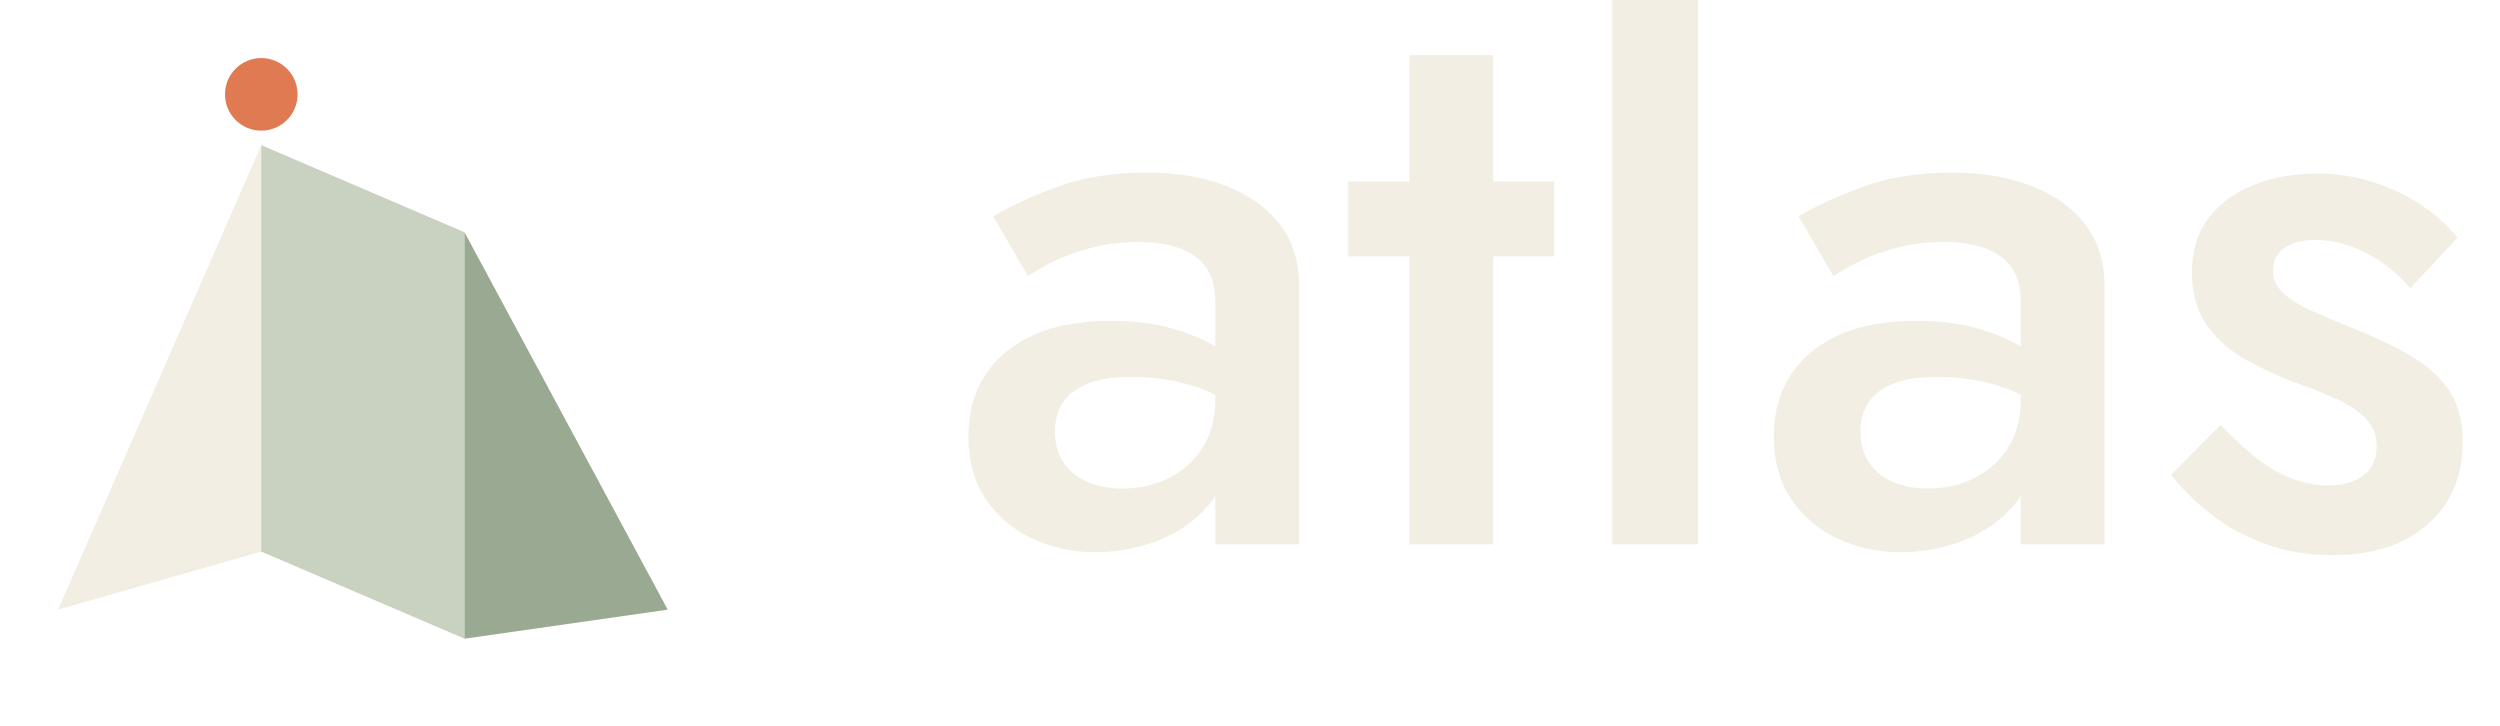
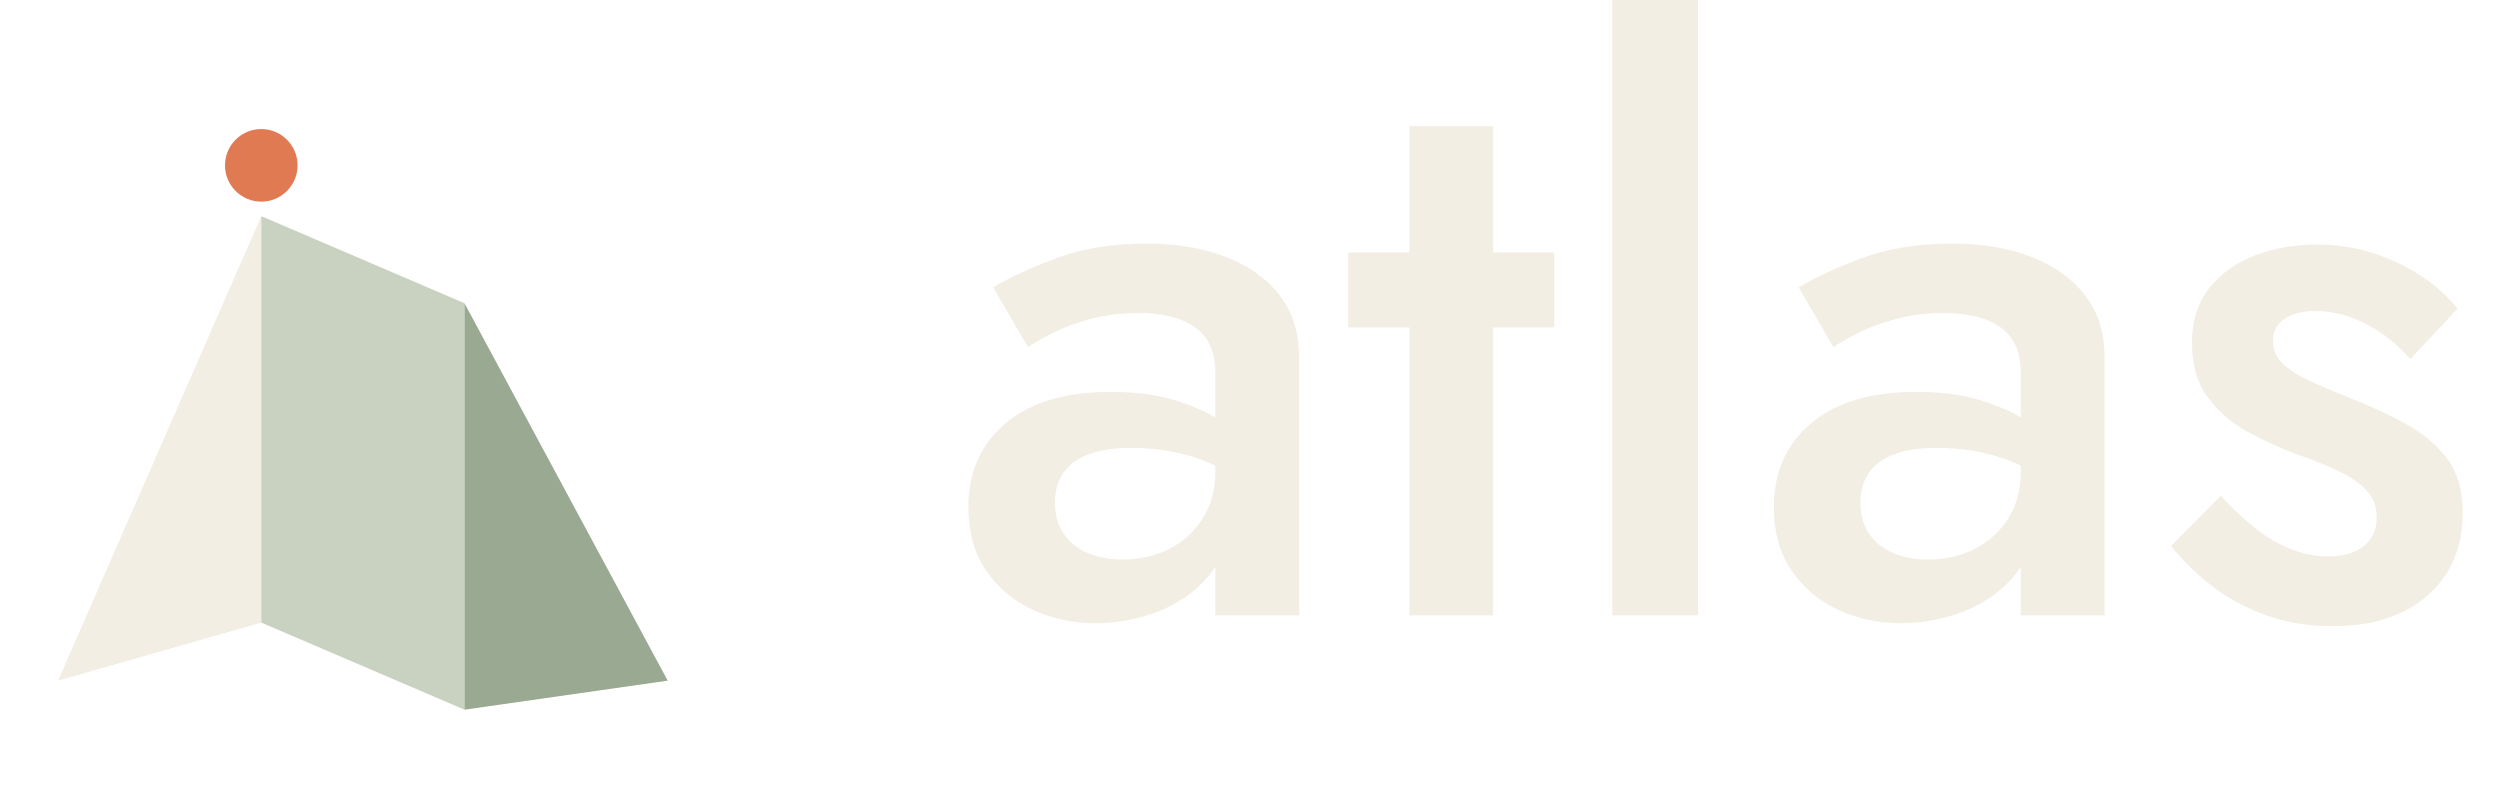
- <svg xmlns="http://www.w3.org/2000/svg" viewBox="0 0 316.9 92.0">
+ <svg xmlns="http://www.w3.org/2000/svg" viewBox="0 -9.0 316.9 101.0">
  <g transform="scale(0.92)">
    <path d="M8 84 L36 20 L36 76Z" fill="#F3EEE3" />
    <path d="M36 20 L64 32 L64 88 L36 76Z" fill="#C9D2C0" />
    <path d="M64 32 L92 84 L64 88Z" fill="#9AAA92" />
    <circle cx="36" cy="13" r="5" fill="#E07A52" />
  </g>
  <path d="M133.725 54.725Q133.725 52.55 134.75 51.012Q135.775 49.475 137.9 48.625Q140.025 47.775 143.425 47.775Q147.325 47.775 150.812 48.787Q154.3 49.8 157.35 51.975V46.475Q156.45 45.4 154.287 44.05Q152.125 42.7 148.775 41.688Q145.425 40.675 140.775 40.675Q132.2 40.675 127.475 44.65Q122.75 48.625 122.75 55.3Q122.75 60.0 124.975 63.288Q127.2 66.575 130.887 68.287Q134.575 70.0 138.85 70.0Q142.9 70.0 146.738 68.537Q150.575 67.075 153.113 64.112Q155.65 61.15 155.65 56.75L154.05 50.75Q154.05 54.2 152.45 56.725Q150.85 59.25 148.2 60.587Q145.55 61.925 142.3 61.925Q139.825 61.925 137.875 61.1Q135.925 60.275 134.825 58.638Q133.725 57.0 133.725 54.725ZM130.3 35.0Q131.35 34.275 133.375 33.237Q135.4 32.2 138.238 31.437Q141.075 30.675 144.325 30.675Q146.425 30.675 148.225 31.087Q150.025 31.5 151.338 32.388Q152.65 33.275 153.35 34.712Q154.05 36.15 154.05 38.275V69.0H164.675V36.25Q164.675 31.625 162.213 28.438Q159.75 25.25 155.387 23.562Q151.025 21.875 145.35 21.875Q138.9 21.875 133.975 23.7Q129.05 25.525 125.9 27.425ZM170.9 23.0V32.5H197.025V23.0ZM178.65 7.0V69.0H189.275V7.0ZM204.375 -9.0V69.0H215.25V-9.0ZM235.825 54.725Q235.825 52.55 236.85 51.012Q237.875 49.475 240.0 48.625Q242.125 47.775 245.525 47.775Q249.425 47.775 252.912 48.787Q256.4 49.8 259.45 51.975V46.475Q258.55 45.4 256.387 44.05Q254.225 42.7 250.875 41.688Q247.525 40.675 242.875 40.675Q234.3 40.675 229.575 44.65Q224.85 48.625 224.85 55.3Q224.85 60.0 227.075 63.288Q229.3 66.575 232.987 68.287Q236.675 70.0 240.95 70.0Q245.0 70.0 248.838 68.537Q252.675 67.075 255.213 64.112Q257.75 61.15 257.75 56.75L256.15 50.75Q256.15 54.2 254.55 56.725Q252.95 59.25 250.3 60.587Q247.65 61.925 244.4 61.925Q241.925 61.925 239.975 61.1Q238.025 60.275 236.925 58.638Q235.825 57.0 235.825 54.725ZM232.4 35.0Q233.45 34.275 235.475 33.237Q237.5 32.2 240.338 31.437Q243.175 30.675 246.425 30.675Q248.525 30.675 250.325 31.087Q252.125 31.5 253.438 32.388Q254.75 33.275 255.45 34.712Q256.15 36.15 256.15 38.275V69.0H266.775V36.25Q266.775 31.625 264.312 28.438Q261.85 25.25 257.488 23.562Q253.125 21.875 247.45 21.875Q241.0 21.875 236.075 23.7Q231.15 25.525 228.0 27.425ZM281.5 53.85 275.2 60.2Q277.225 62.775 280.188 65.125Q283.15 67.475 287.075 68.925Q291.0 70.375 295.75 70.375Q303.3 70.375 307.738 66.463Q312.175 62.55 312.175 56.0Q312.175 51.825 310.263 49.225Q308.35 46.625 305.15 44.837Q301.95 43.05 298.125 41.55Q295.325 40.425 293.062 39.425Q290.8 38.425 289.462 37.188Q288.125 35.95 288.125 34.275Q288.125 32.375 289.625 31.4Q291.125 30.425 293.45 30.425Q296.85 30.425 300.05 32.138Q303.25 33.85 305.525 36.525L311.525 30.125Q309.625 27.775 306.9 25.975Q304.175 24.175 300.837 23.087Q297.5 22.0 293.675 22.0Q289.475 22.0 285.85 23.375Q282.225 24.75 280.038 27.537Q277.85 30.325 277.85 34.475Q277.85 38.625 279.837 41.337Q281.825 44.05 284.85 45.7Q287.875 47.35 290.975 48.525Q294.075 49.6 296.375 50.675Q298.675 51.75 299.975 53.163Q301.275 54.575 301.275 56.6Q301.275 58.875 299.65 60.2Q298.025 61.525 295.075 61.525Q292.775 61.525 290.475 60.638Q288.175 59.75 285.962 58.013Q283.75 56.275 281.5 53.85Z" fill="#F3EEE3" />
</svg>
